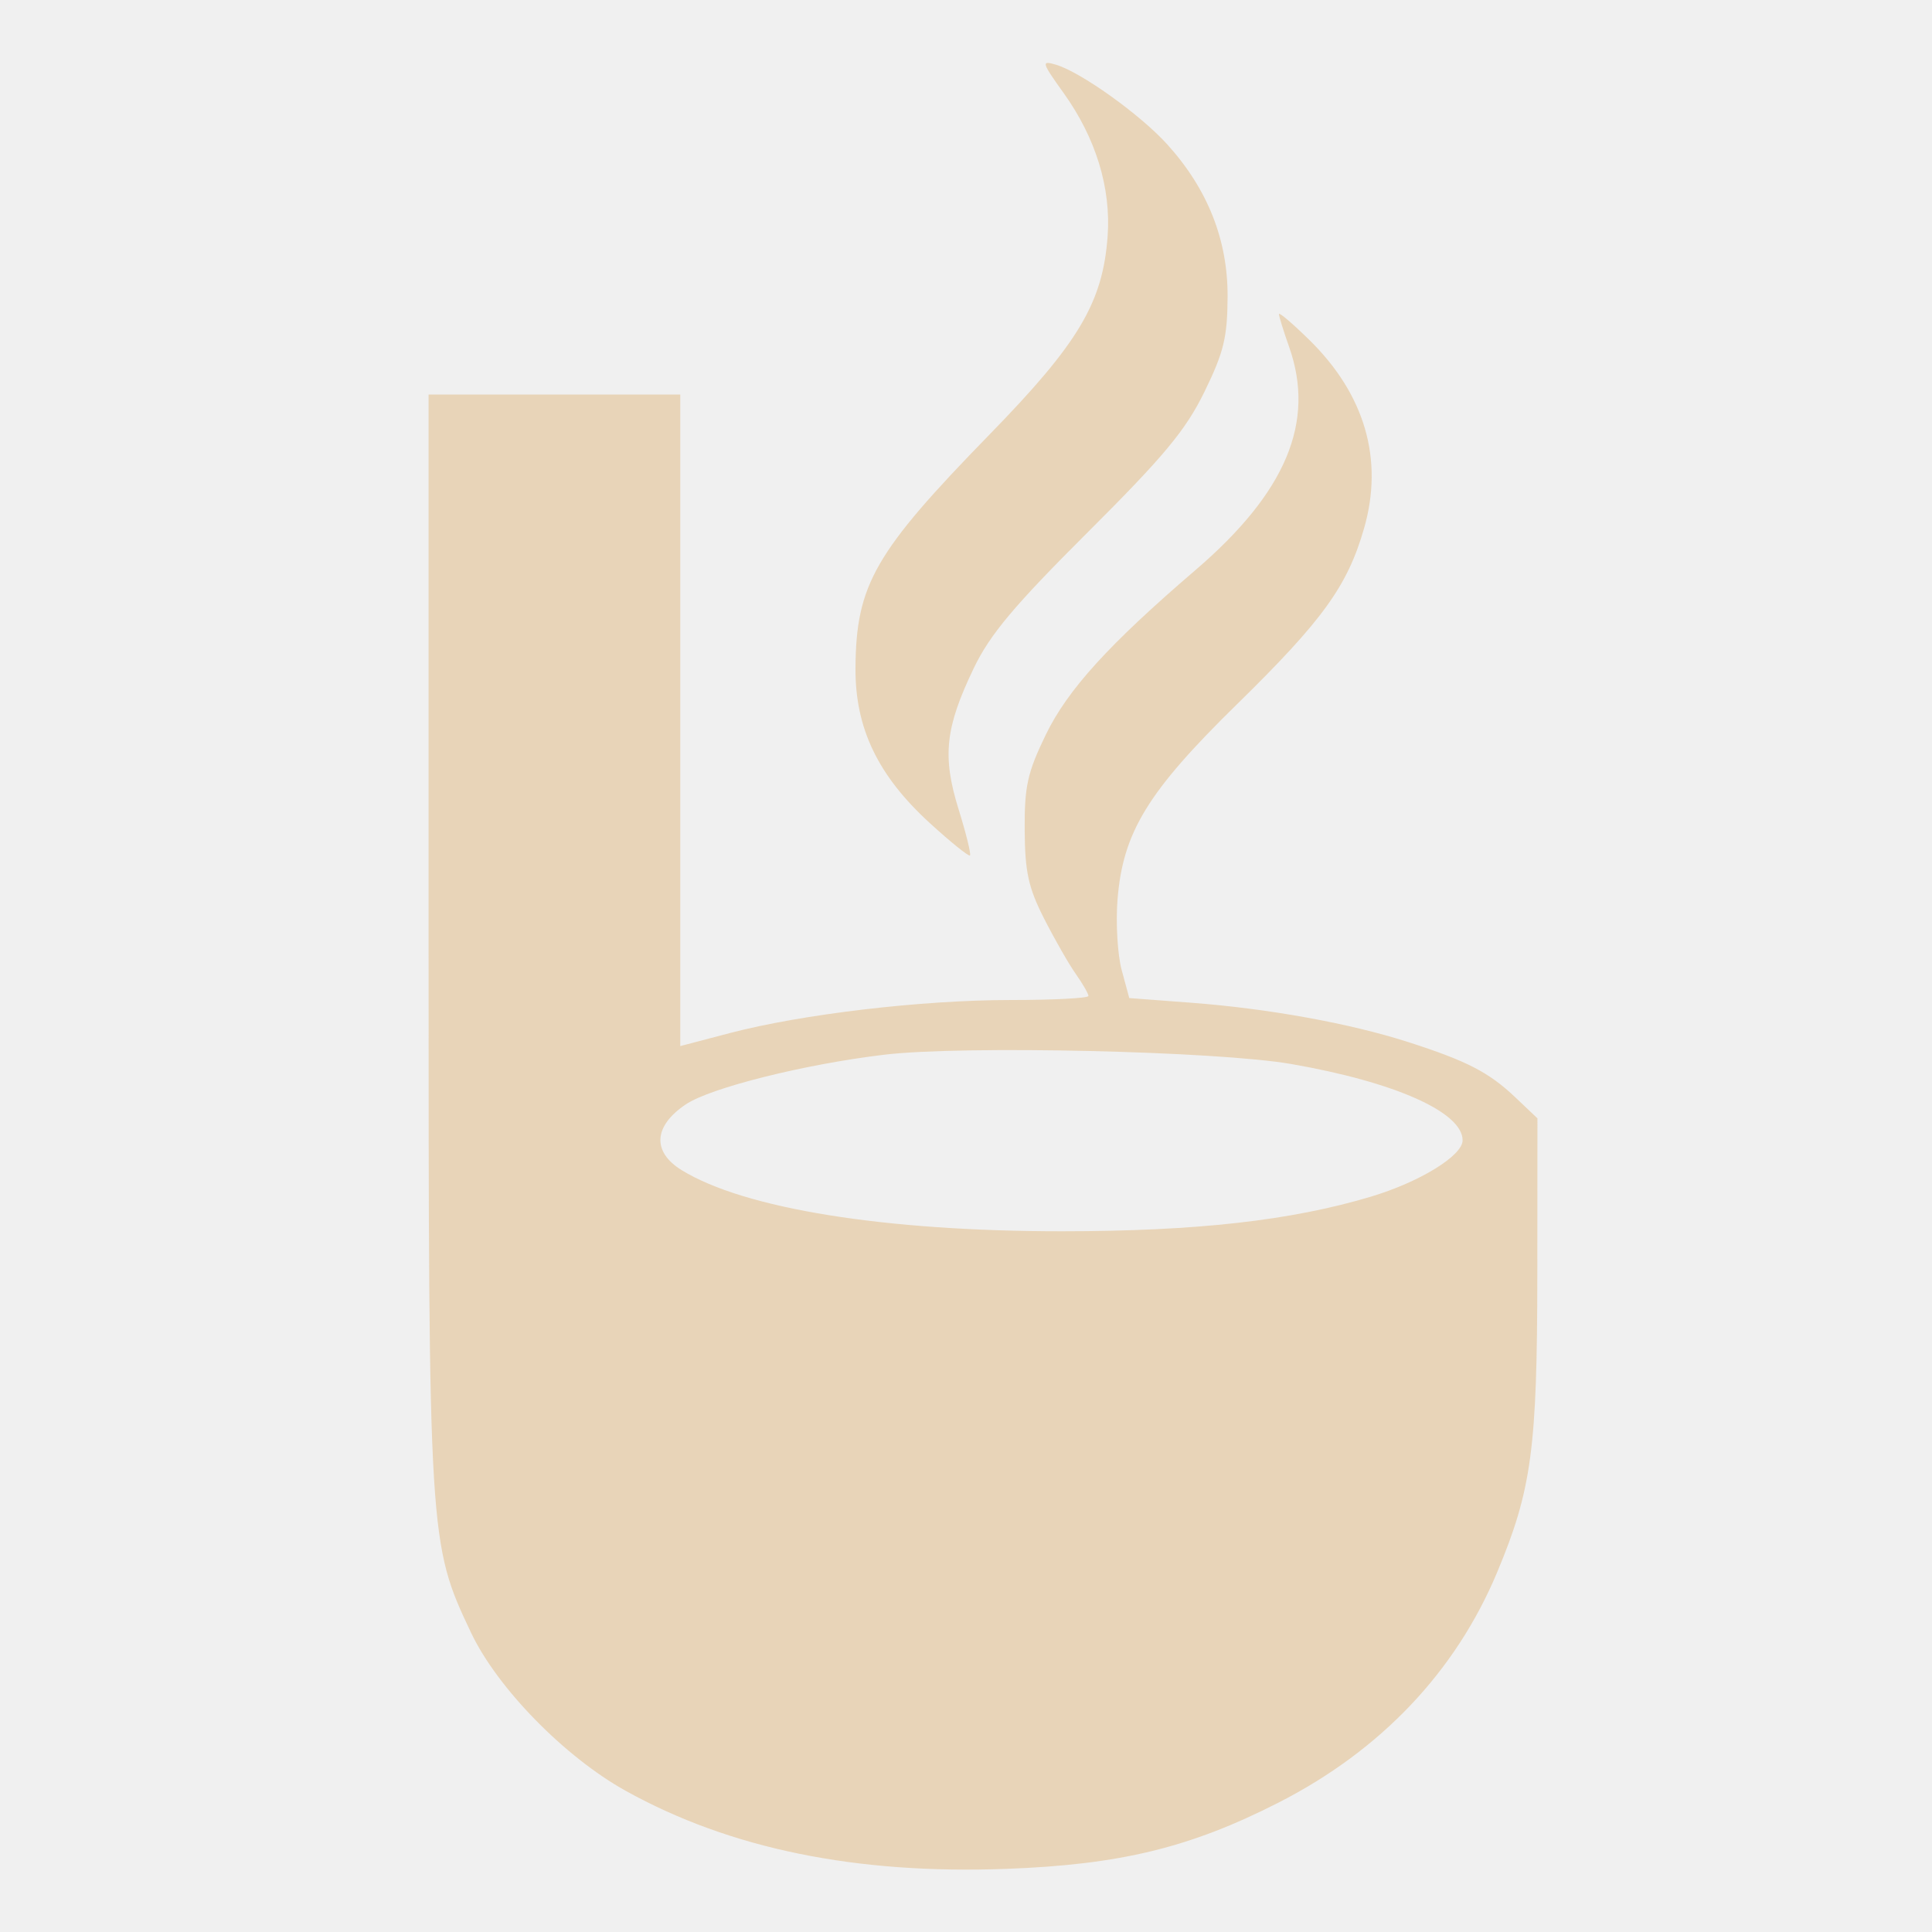
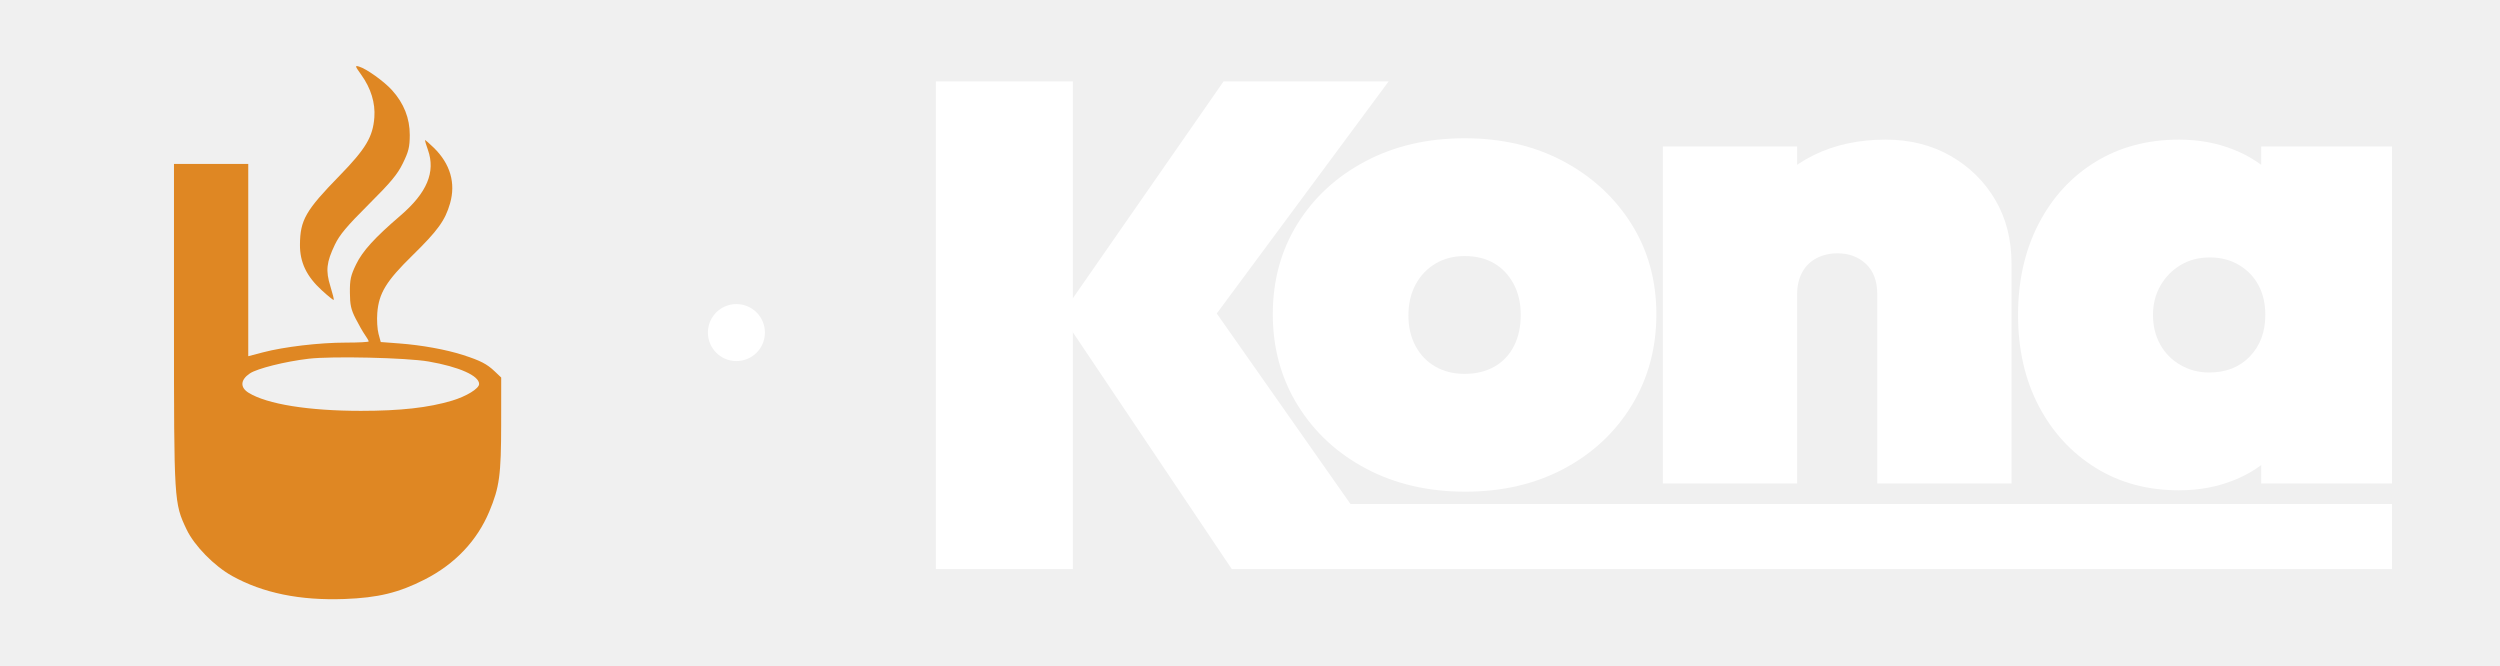
- <svg xmlns="http://www.w3.org/2000/svg" viewBox="-43 8 284 284" fill="none" role="img" aria-label="Kona">
-   <path id="b" fill="#E8D4B8" fill-rule="evenodd" d="M 113.344 21.663 C 118.089 28.286, 120.341 35.629, 119.816 42.763 C 119.100 52.490, 115.550 58.448, 102.488 71.843 C 85.556 89.208, 82.844 93.929, 82.754 106.189 C 82.690 115.016, 86.038 122.006, 93.670 128.981 C 96.740 131.787, 99.401 133.932, 99.585 133.748 C 99.769 133.564, 99.016 130.513, 97.912 126.966 C 95.488 119.176, 95.938 114.983, 100.140 106.225 C 102.515 101.273, 106.053 97.055, 116.913 86.225 C 128.141 75.027, 131.296 71.230, 134.048 65.601 C 136.896 59.776, 137.426 57.597, 137.453 51.601 C 137.490 43.277, 134.533 35.810, 128.598 29.240 C 124.631 24.849, 115.850 18.567, 112.189 17.500 C 110.035 16.872, 110.113 17.154, 113.344 21.663 M 145 54.166 C 145 54.486, 145.675 56.662, 146.500 59 C 150.395 70.040, 146.055 80.375, 132.720 91.809 C 119.995 102.720, 113.937 109.385, 110.731 116 C 108.032 121.569, 107.587 123.574, 107.627 130 C 107.665 136.171, 108.168 138.475, 110.465 143 C 112 146.025, 114.099 149.694, 115.128 151.154 C 116.158 152.614, 117 154.077, 117 154.404 C 117 154.732, 111.848 155, 105.551 155 C 92.496 155, 74.880 157.076, 64.250 159.868 L 57 161.771 57 113.886 L 57 66 38.500 66 L 20 66 20 146.042 C 20 234.344, 20.034 234.898, 26.242 248 C 30.100 256.141, 40.019 266.280, 49 271.262 C 64.310 279.755, 82.791 283.541, 104.938 282.720 C 121.668 282.101, 131.946 279.600, 144.916 272.991 C 159.952 265.331, 170.963 253.739, 177.071 239.138 C 182.145 227.011, 182.963 220.959, 182.983 195.446 L 183 172.392 179.750 169.308 C 175.867 165.623, 172.654 163.965, 164 161.181 C 155.469 158.437, 143.442 156.256, 132.131 155.402 L 123 154.713 121.888 150.607 C 121.277 148.348, 121.001 143.683, 121.274 140.240 C 122.060 130.346, 125.697 124.393, 138.794 111.563 C 151.454 99.162, 155.076 94.150, 157.518 85.653 C 160.421 75.552, 157.644 65.992, 149.477 57.978 C 147.015 55.561, 145 53.846, 145 54.166 M 87 163.038 C 75.279 164.437, 61.449 167.897, 57.813 170.340 C 53.071 173.524, 52.826 177.306, 57.186 179.998 C 66.377 185.674, 87.075 189.002, 113.128 188.994 C 132.845 188.988, 146.742 187.431, 158.500 183.912 C 165.685 181.762, 172 177.885, 172 175.623 C 172 171.489, 162.053 167.059, 146.819 164.410 C 135.916 162.514, 98.566 161.657, 87 163.038" />
+ <svg xmlns="http://www.w3.org/2000/svg" viewBox="0 0 210.48 56" fill="none" role="img" aria-label="Kona">
+   <g transform="translate(4.0 4.0) scale(0.1690141) translate(43 -8)">
+     <path fill="#DF8723" fill-rule="evenodd" d="M 113.344 21.663 C 118.089 28.286, 120.341 35.629, 119.816 42.763 C 119.100 52.490, 115.550 58.448, 102.488 71.843 C 85.556 89.208, 82.844 93.929, 82.754 106.189 C 82.690 115.016, 86.038 122.006, 93.670 128.981 C 96.740 131.787, 99.401 133.932, 99.585 133.748 C 99.769 133.564, 99.016 130.513, 97.912 126.966 C 95.488 119.176, 95.938 114.983, 100.140 106.225 C 102.515 101.273, 106.053 97.055, 116.913 86.225 C 128.141 75.027, 131.296 71.230, 134.048 65.601 C 136.896 59.776, 137.426 57.597, 137.453 51.601 C 137.490 43.277, 134.533 35.810, 128.598 29.240 C 124.631 24.849, 115.850 18.567, 112.189 17.500 C 110.035 16.872, 110.113 17.154, 113.344 21.663 M 145 54.166 C 145 54.486, 145.675 56.662, 146.500 59 C 150.395 70.040, 146.055 80.375, 132.720 91.809 C 119.995 102.720, 113.937 109.385, 110.731 116 C 108.032 121.569, 107.587 123.574, 107.627 130 C 107.665 136.171, 108.168 138.475, 110.465 143 C 112 146.025, 114.099 149.694, 115.128 151.154 C 116.158 152.614, 117 154.077, 117 154.404 C 117 154.732, 111.848 155, 105.551 155 C 92.496 155, 74.880 157.076, 64.250 159.868 L 57 161.771 57 113.886 L 57 66 38.500 66 L 20 66 20 146.042 C 20 234.344, 20.034 234.898, 26.242 248 C 30.100 256.141, 40.019 266.280, 49 271.262 C 64.310 279.755, 82.791 283.541, 104.938 282.720 C 121.668 282.101, 131.946 279.600, 144.916 272.991 C 159.952 265.331, 170.963 253.739, 177.071 239.138 C 182.145 227.011, 182.963 220.959, 182.983 195.446 L 183 172.392 179.750 169.308 C 175.867 165.623, 172.654 163.965, 164 161.181 C 155.469 158.437, 143.442 156.256, 132.131 155.402 L 123 154.713 121.888 150.607 C 121.277 148.348, 121.001 143.683, 121.274 140.240 C 122.060 130.346, 125.697 124.393, 138.794 111.563 C 151.454 99.162, 155.076 94.150, 157.518 85.653 C 160.421 75.552, 157.644 65.992, 149.477 57.978 C 147.015 55.561, 145 53.846, 145 54.166 M 87 163.038 C 75.279 164.437, 61.449 167.897, 57.813 170.340 C 53.071 173.524, 52.826 177.306, 57.186 179.998 C 66.377 185.674, 87.075 189.002, 113.128 188.994 C 132.845 188.988, 146.742 187.431, 158.500 183.912 C 165.685 181.762, 172 177.885, 172 175.623 C 172 171.489, 162.053 167.059, 146.819 164.410 C 135.916 162.514, 98.566 161.657, 87 163.038" />
+   </g>
+   <circle cx="62.00" cy="28.0" r="2.4" fill="#FFFFFF" />
+   <g transform="translate(72.00 0.422) scale(0.8480326)">
+     <path fill="#FFFFFF" d="M8.012 56.0V7.584H21.612V56.0Z" />
+     <path fill="#FFFFFF" d="M37.388 56.0 20.456 30.772 36.572 7.584H52.96L34.328 32.744V28.392L49.173 49.54H152.576V56.0Z" />
+     <path fill="#FFFFFF" d="M60.568 48.316Q55.06 48.316 50.742 46.038Q46.424 43.76 43.942 39.748Q41.46 35.736 41.46 30.704Q41.46 25.672 43.908 21.728Q46.356 17.784 50.674 15.506Q54.992 13.228 60.5 13.228Q66.008 13.228 70.292 15.506Q74.576 17.784 77.058 21.728Q79.54 25.672 79.54 30.704Q79.54 35.736 77.092 39.748Q74.644 43.76 70.36 46.038Q66.076 48.316 60.568 48.316ZM60.5 36.62Q62.2 36.62 63.458 35.906Q64.716 35.192 65.396 33.866Q66.076 32.54 66.076 30.772Q66.076 29.004 65.362 27.678Q64.648 26.352 63.424 25.638Q62.2 24.924 60.5 24.924Q58.868 24.924 57.61 25.672Q56.352 26.42 55.638 27.746Q54.924 29.072 54.924 30.84Q54.924 32.54 55.638 33.866Q56.352 35.192 57.61 35.906Q58.868 36.62 60.5 36.62Z" />
+     <path fill="#FFFFFF" d="M101.472 47.5V28.732Q101.472 26.76 100.35 25.706Q99.228 24.652 97.528 24.652Q96.372 24.652 95.454 25.128Q94.536 25.604 94.026 26.522Q93.516 27.44 93.516 28.732L88.348 26.42Q88.348 22.34 90.15 19.416Q91.952 16.492 95.114 14.928Q98.276 13.364 102.288 13.364Q105.892 13.364 108.714 14.962Q111.536 16.56 113.168 19.314Q114.8 22.068 114.8 25.672V47.5ZM80.188 47.5V14.044H93.516V47.5Z" />
+     <path fill="#FFFFFF" d="M131.428 48.18Q126.736 48.18 123.132 45.936Q119.528 43.692 117.488 39.782Q115.448 35.872 115.448 30.772Q115.448 25.672 117.488 21.728Q119.528 17.784 123.132 15.574Q126.736 13.364 131.428 13.364Q134.352 13.364 136.834 14.35Q139.316 15.336 140.982 17.104Q142.648 18.872 143.124 21.184V40.36Q142.648 42.672 140.982 44.44Q139.316 46.208 136.834 47.194Q134.352 48.18 131.428 48.18ZM134.42 36.484Q136.936 36.484 138.466 34.886Q139.996 33.288 139.996 30.772Q139.996 29.072 139.316 27.814Q138.636 26.556 137.378 25.808Q136.12 25.06 134.488 25.06Q132.856 25.06 131.598 25.808Q130.34 26.556 129.592 27.848Q128.844 29.14 128.844 30.772Q128.844 32.404 129.558 33.696Q130.272 34.988 131.564 35.736Q132.856 36.484 134.42 36.484ZM139.588 47.5V38.524L141.424 30.364L139.588 22.272V14.044H152.576V47.5Z" />
+   </g>
</svg>
